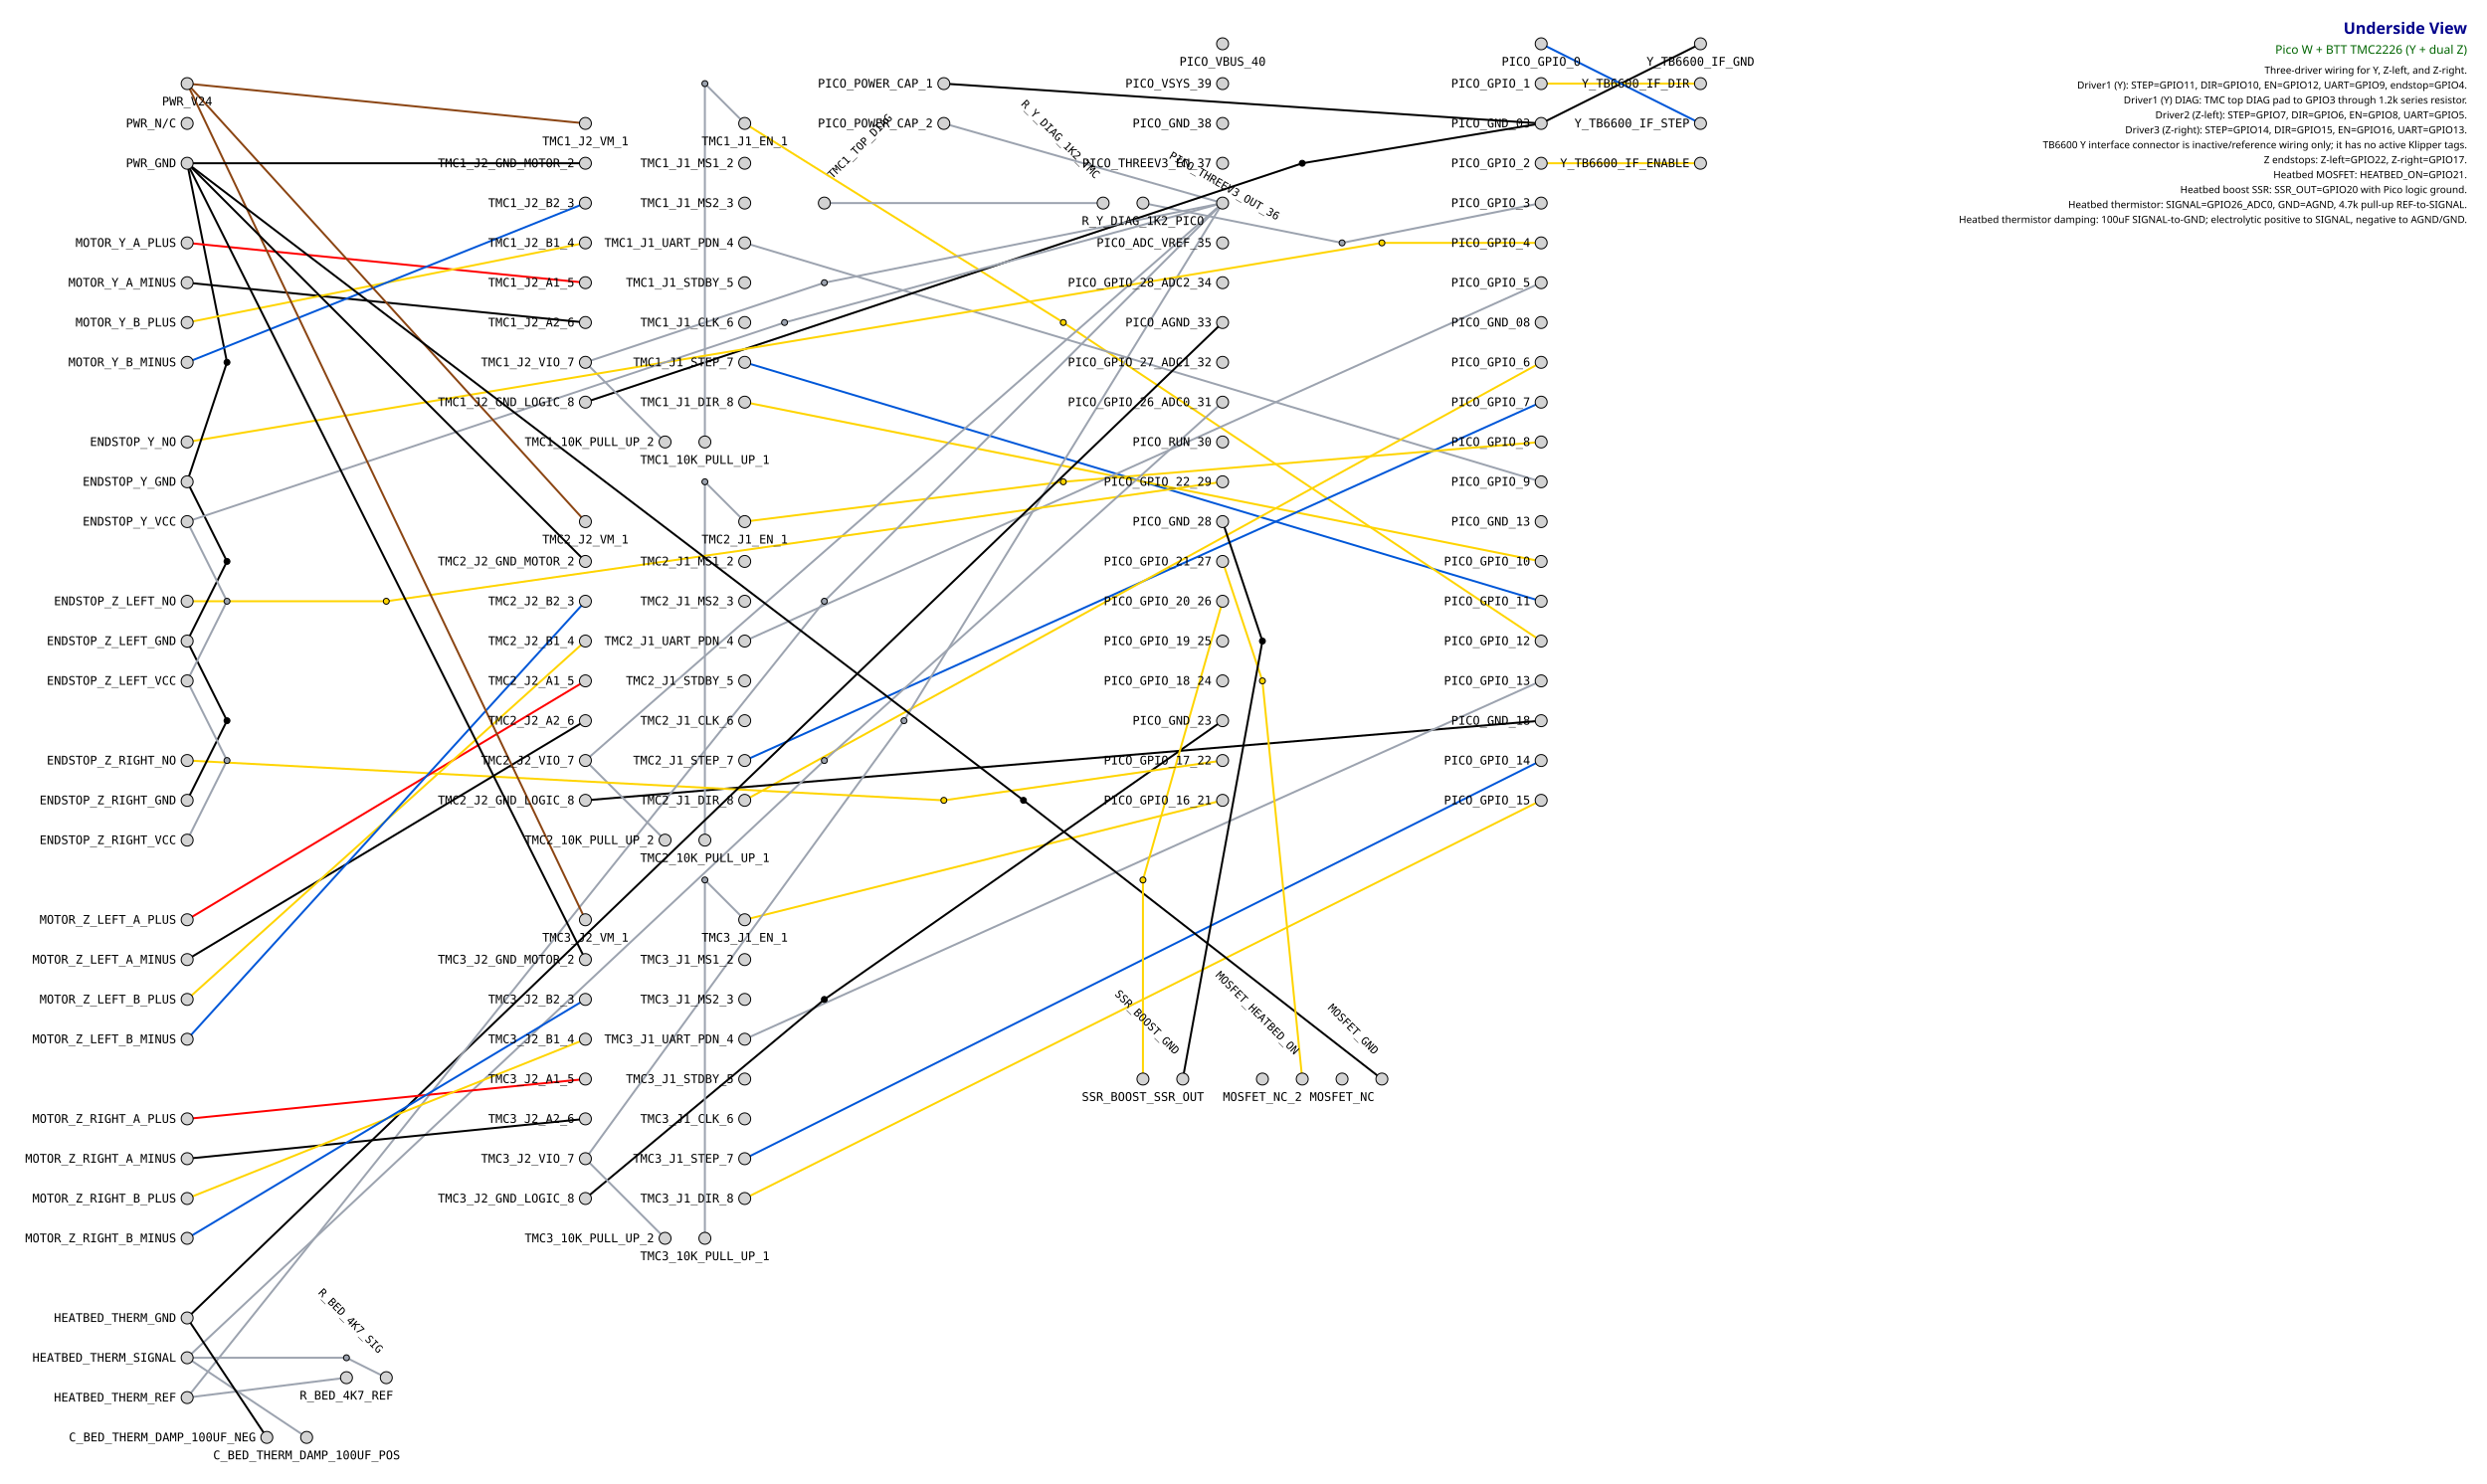
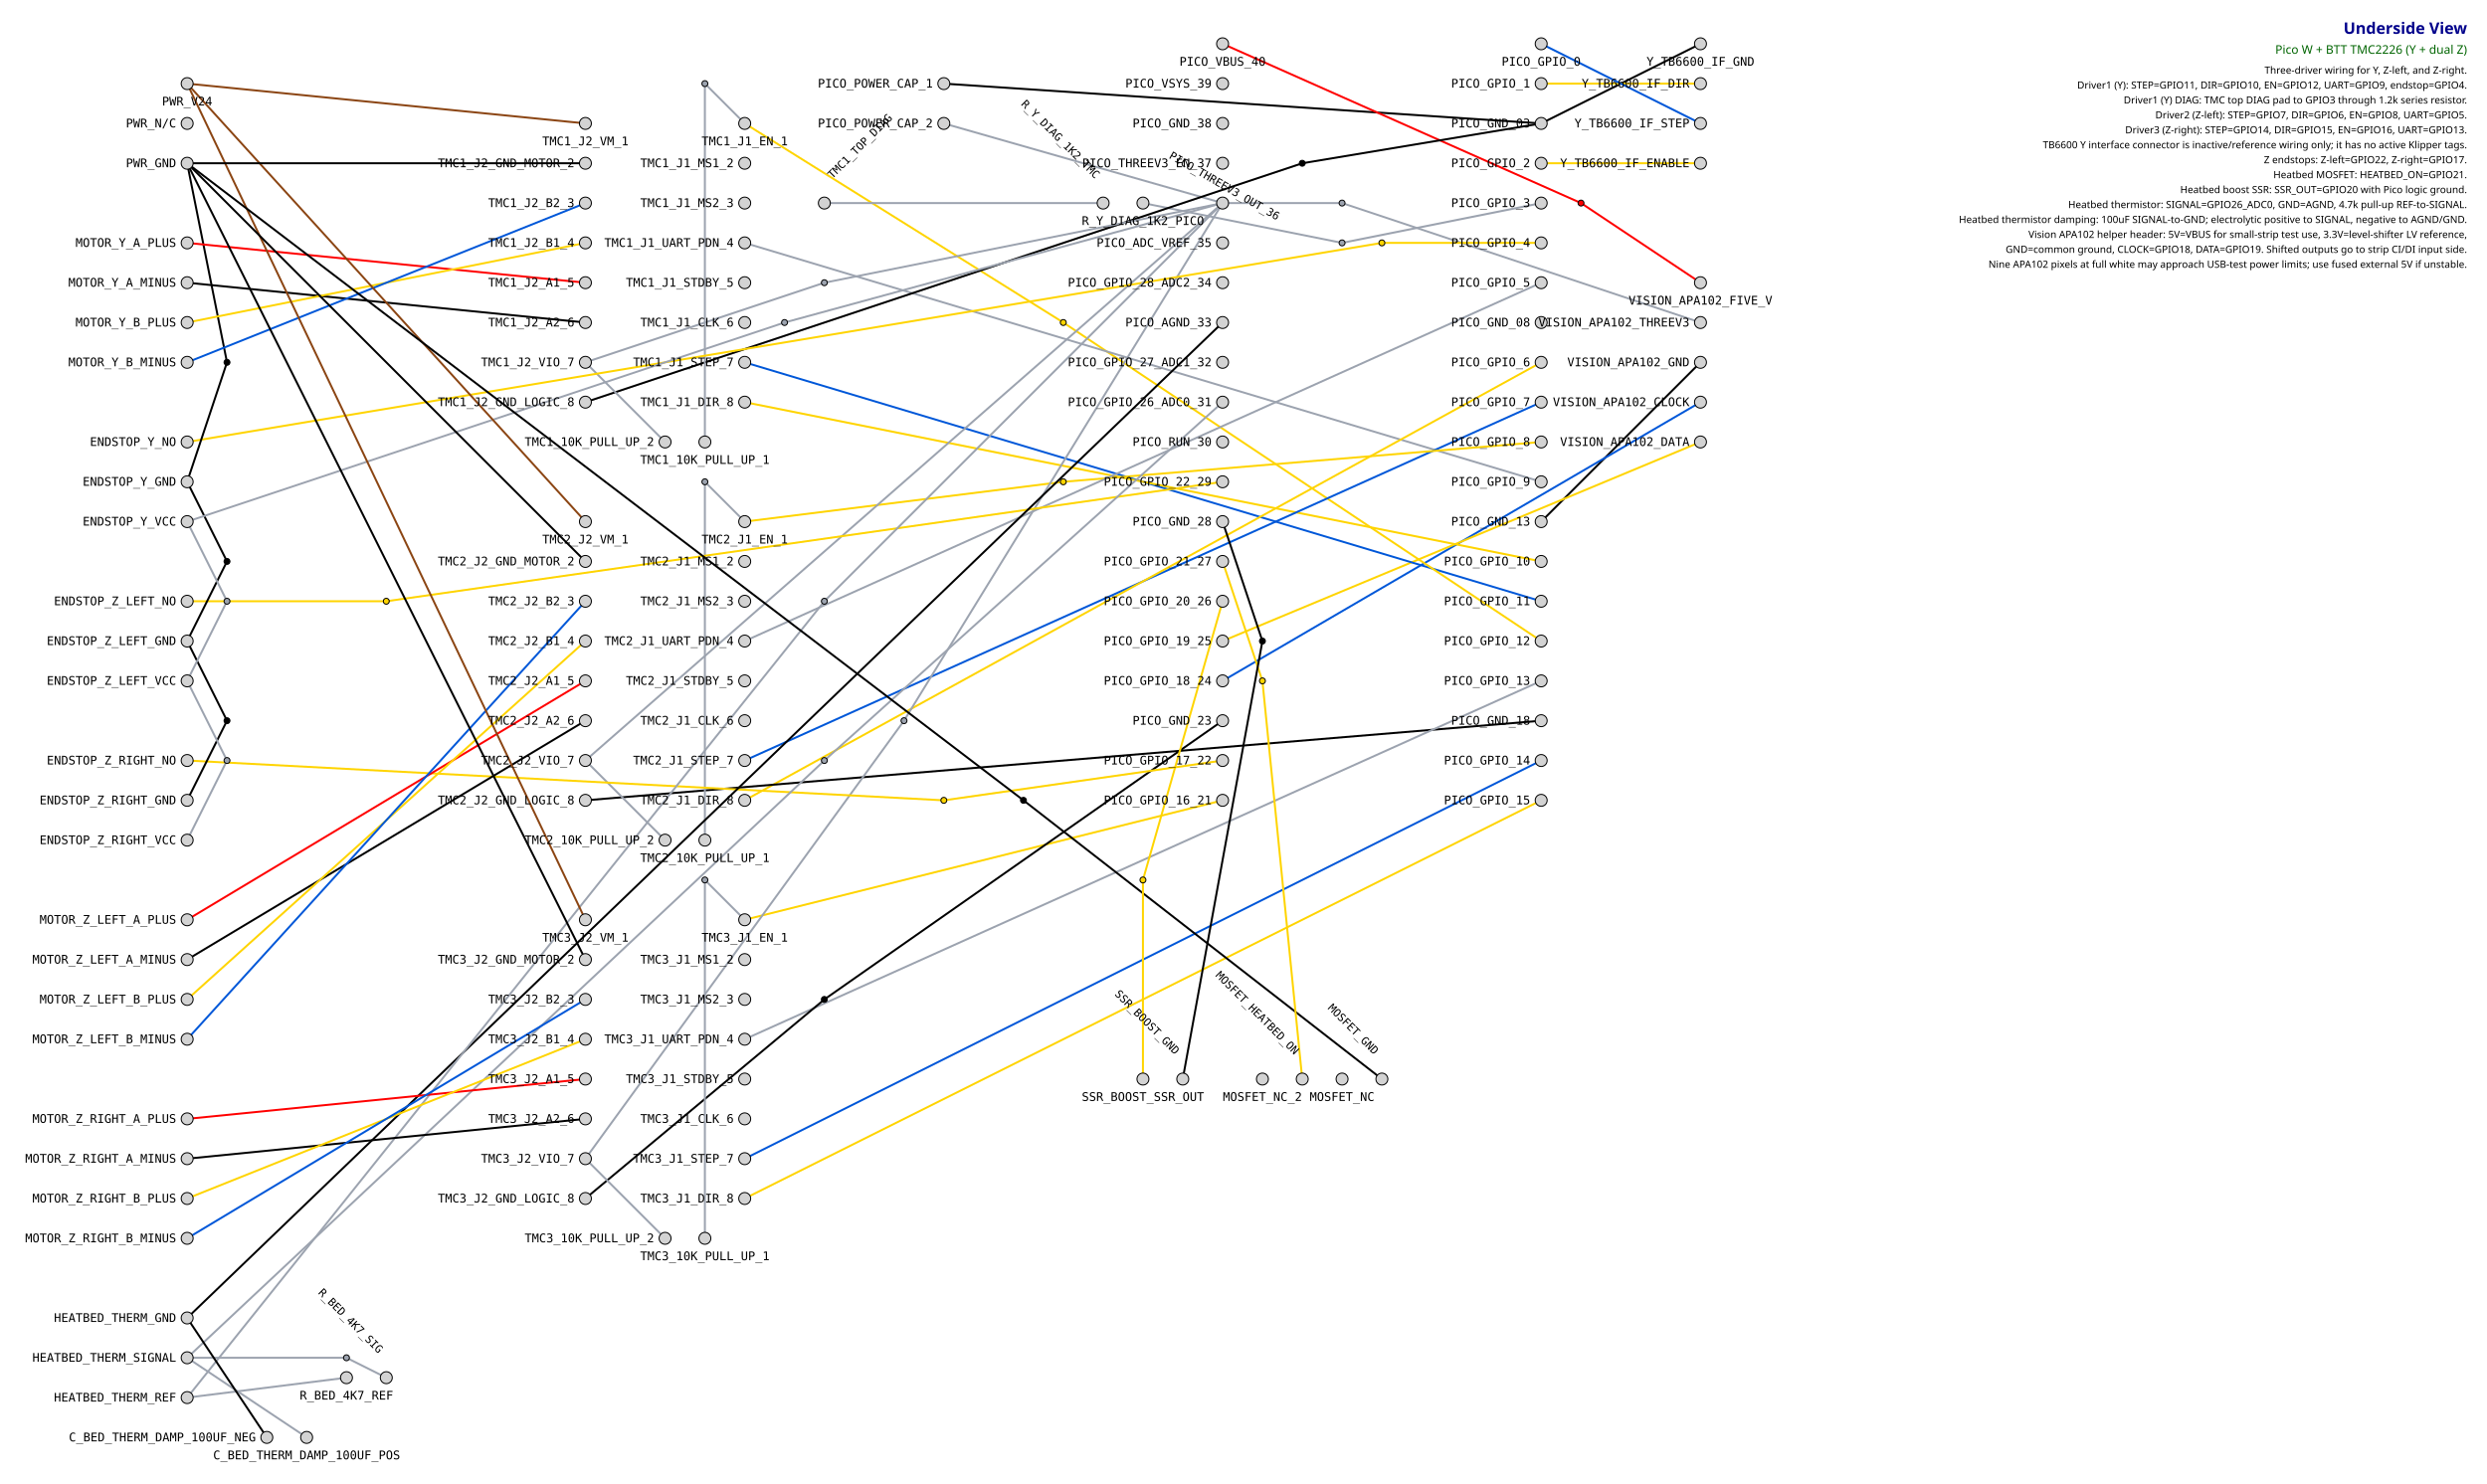
<svg xmlns="http://www.w3.org/2000/svg" viewBox="-128 -4 2498 1490" width="100%" height="100%">
  <line x1="1420" y1="120" x2="820" y2="80" stroke="#000000" stroke-width="2" />
  <line x1="820" y1="120" x2="1100" y2="200" stroke="#9ca3af" stroke-width="2" />
+   <line x1="1100" y1="40" x2="1460" y2="200" stroke="#ff0000" stroke-width="2" />
+   <line x1="1460" y1="200" x2="1580" y2="280" stroke="#ff0000" stroke-width="2" />
+   <circle cx="1460" cy="200" r="3" fill="#ff0000" stroke="black" stroke-width="1" />
+   <line x1="1100" y1="200" x2="1220" y2="200" stroke="#9ca3af" stroke-width="2" />
+   <line x1="1220" y1="200" x2="1580" y2="320" stroke="#9ca3af" stroke-width="2" />
+   <circle cx="1220" cy="200" r="3" fill="#9ca3af" stroke="black" stroke-width="1" />
+   <line x1="1420" y1="520" x2="1580" y2="360" stroke="#000000" stroke-width="2" />
+   <line x1="1100" y1="680" x2="1580" y2="400" stroke="#0057d8" stroke-width="2" />
+   <line x1="1100" y1="640" x2="1580" y2="440" stroke="#ffd400" stroke-width="2" />
  <line x1="1420" y1="120" x2="1580" y2="40" stroke="#000000" stroke-width="2" />
  <line x1="1420" y1="80" x2="1580" y2="80" stroke="#ffd400" stroke-width="2" />
  <line x1="1420" y1="40" x2="1580" y2="120" stroke="#0057d8" stroke-width="2" />
  <line x1="1420" y1="160" x2="1580" y2="160" stroke="#ffd400" stroke-width="2" />
  <line x1="1420" y1="600" x2="620" y2="360" stroke="#0057d8" stroke-width="2" />
  <line x1="1420" y1="560" x2="620" y2="400" stroke="#ffd400" stroke-width="2" />
  <line x1="1420" y1="640" x2="940" y2="320" stroke="#ffd400" stroke-width="2" />
  <line x1="940" y1="320" x2="620" y2="120" stroke="#ffd400" stroke-width="2" />
  <circle cx="940" cy="320" r="3" fill="#ffd400" stroke="black" stroke-width="1" />
  <line x1="1420" y1="480" x2="620" y2="240" stroke="#9ca3af" stroke-width="2" />
  <line x1="1420" y1="200" x2="1220" y2="240" stroke="#9ca3af" stroke-width="2" />
  <line x1="1220" y1="240" x2="1020" y2="200" stroke="#9ca3af" stroke-width="2" />
  <circle cx="1220" cy="240" r="3" fill="#9ca3af" stroke="black" stroke-width="1" />
  <line x1="980" y1="200" x2="700" y2="200" stroke="#9ca3af" stroke-width="2" />
  <line x1="1420" y1="120" x2="1180" y2="160" stroke="#000000" stroke-width="2" />
  <line x1="1180" y1="160" x2="460" y2="400" stroke="#000000" stroke-width="2" />
  <circle cx="1180" cy="160" r="3" fill="#000000" stroke="black" stroke-width="1" />
  <line x1="1100" y1="200" x2="700" y2="280" stroke="#9ca3af" stroke-width="2" />
  <line x1="700" y1="280" x2="460" y2="360" stroke="#9ca3af" stroke-width="2" />
  <circle cx="700" cy="280" r="3" fill="#9ca3af" stroke="black" stroke-width="1" />
  <line x1="460" y1="360" x2="540" y2="440" stroke="#9ca3af" stroke-width="2" />
  <line x1="580" y1="440" x2="580" y2="80" stroke="#9ca3af" stroke-width="2" />
  <line x1="580" y1="80" x2="620" y2="120" stroke="#9ca3af" stroke-width="2" />
  <circle cx="580" cy="80" r="3" fill="#9ca3af" stroke="black" stroke-width="1" />
  <line x1="1420" y1="400" x2="620" y2="760" stroke="#0057d8" stroke-width="2" />
  <line x1="1420" y1="360" x2="620" y2="800" stroke="#ffd400" stroke-width="2" />
  <line x1="1420" y1="440" x2="940" y2="480" stroke="#ffd400" stroke-width="2" />
  <line x1="940" y1="480" x2="620" y2="520" stroke="#ffd400" stroke-width="2" />
  <circle cx="940" cy="480" r="3" fill="#ffd400" stroke="black" stroke-width="1" />
  <line x1="1420" y1="280" x2="620" y2="640" stroke="#9ca3af" stroke-width="2" />
  <line x1="1420" y1="720" x2="460" y2="800" stroke="#000000" stroke-width="2" />
  <line x1="1100" y1="200" x2="460" y2="760" stroke="#9ca3af" stroke-width="2" />
  <line x1="460" y1="760" x2="540" y2="840" stroke="#9ca3af" stroke-width="2" />
  <line x1="580" y1="840" x2="580" y2="480" stroke="#9ca3af" stroke-width="2" />
  <line x1="580" y1="480" x2="620" y2="520" stroke="#9ca3af" stroke-width="2" />
  <circle cx="580" cy="480" r="3" fill="#9ca3af" stroke="black" stroke-width="1" />
  <line x1="1420" y1="760" x2="620" y2="1160" stroke="#0057d8" stroke-width="2" />
  <line x1="1420" y1="800" x2="620" y2="1200" stroke="#ffd400" stroke-width="2" />
  <line x1="1100" y1="800" x2="620" y2="920" stroke="#ffd400" stroke-width="2" />
  <line x1="1420" y1="680" x2="620" y2="1040" stroke="#9ca3af" stroke-width="2" />
  <line x1="1100" y1="720" x2="700" y2="1000" stroke="#000000" stroke-width="2" />
  <line x1="700" y1="1000" x2="460" y2="1200" stroke="#000000" stroke-width="2" />
  <circle cx="700" cy="1000" r="3" fill="#000000" stroke="black" stroke-width="1" />
  <line x1="1100" y1="200" x2="780" y2="720" stroke="#9ca3af" stroke-width="2" />
  <line x1="780" y1="720" x2="460" y2="1160" stroke="#9ca3af" stroke-width="2" />
  <circle cx="780" cy="720" r="3" fill="#9ca3af" stroke="black" stroke-width="1" />
  <line x1="460" y1="1160" x2="540" y2="1240" stroke="#9ca3af" stroke-width="2" />
  <line x1="580" y1="1240" x2="580" y2="880" stroke="#9ca3af" stroke-width="2" />
  <line x1="580" y1="880" x2="620" y2="920" stroke="#9ca3af" stroke-width="2" />
  <circle cx="580" cy="880" r="3" fill="#9ca3af" stroke="black" stroke-width="1" />
  <line x1="1420" y1="240" x2="1260" y2="240" stroke="#ffd400" stroke-width="2" />
  <line x1="1260" y1="240" x2="60" y2="440" stroke="#ffd400" stroke-width="2" />
  <circle cx="1260" cy="240" r="3" fill="#ffd400" stroke="black" stroke-width="1" />
  <line x1="1100" y1="480" x2="260" y2="600" stroke="#ffd400" stroke-width="2" />
  <line x1="260" y1="600" x2="60" y2="600" stroke="#ffd400" stroke-width="2" />
  <circle cx="260" cy="600" r="3" fill="#ffd400" stroke="black" stroke-width="1" />
  <line x1="1100" y1="760" x2="820" y2="800" stroke="#ffd400" stroke-width="2" />
  <line x1="820" y1="800" x2="60" y2="760" stroke="#ffd400" stroke-width="2" />
  <circle cx="820" cy="800" r="3" fill="#ffd400" stroke="black" stroke-width="1" />
  <line x1="60" y1="160" x2="100" y2="360" stroke="#000000" stroke-width="2" />
  <line x1="100" y1="360" x2="60" y2="480" stroke="#000000" stroke-width="2" />
  <circle cx="100" cy="360" r="3" fill="#000000" stroke="black" stroke-width="1" />
  <line x1="60" y1="480" x2="100" y2="560" stroke="#000000" stroke-width="2" />
  <line x1="100" y1="560" x2="60" y2="640" stroke="#000000" stroke-width="2" />
  <circle cx="100" cy="560" r="3" fill="#000000" stroke="black" stroke-width="1" />
  <line x1="60" y1="640" x2="100" y2="720" stroke="#000000" stroke-width="2" />
  <line x1="100" y1="720" x2="60" y2="800" stroke="#000000" stroke-width="2" />
  <circle cx="100" cy="720" r="3" fill="#000000" stroke="black" stroke-width="1" />
  <line x1="60" y1="520" x2="660" y2="320" stroke="#9ca3af" stroke-width="2" />
  <line x1="660" y1="320" x2="1100" y2="200" stroke="#9ca3af" stroke-width="2" />
  <circle cx="660" cy="320" r="3" fill="#9ca3af" stroke="black" stroke-width="1" />
  <line x1="60" y1="680" x2="100" y2="600" stroke="#9ca3af" stroke-width="2" />
  <line x1="100" y1="600" x2="60" y2="520" stroke="#9ca3af" stroke-width="2" />
  <circle cx="100" cy="600" r="3" fill="#9ca3af" stroke="black" stroke-width="1" />
  <line x1="60" y1="840" x2="100" y2="760" stroke="#9ca3af" stroke-width="2" />
  <line x1="100" y1="760" x2="60" y2="680" stroke="#9ca3af" stroke-width="2" />
  <circle cx="100" cy="760" r="3" fill="#9ca3af" stroke="black" stroke-width="1" />
  <line x1="1100" y1="320" x2="60" y2="1320" stroke="#000000" stroke-width="2" />
  <line x1="1100" y1="400" x2="700" y2="760" stroke="#9ca3af" stroke-width="2" />
  <line x1="700" y1="760" x2="60" y2="1360" stroke="#9ca3af" stroke-width="2" />
  <circle cx="700" cy="760" r="3" fill="#9ca3af" stroke="black" stroke-width="1" />
  <line x1="1100" y1="200" x2="700" y2="600" stroke="#9ca3af" stroke-width="2" />
  <line x1="700" y1="600" x2="60" y2="1400" stroke="#9ca3af" stroke-width="2" />
  <circle cx="700" cy="600" r="3" fill="#9ca3af" stroke="black" stroke-width="1" />
  <line x1="60" y1="1400" x2="220" y2="1380" stroke="#9ca3af" stroke-width="2" />
  <line x1="260" y1="1380" x2="220" y2="1360" stroke="#9ca3af" stroke-width="2" />
  <line x1="220" y1="1360" x2="60" y2="1360" stroke="#9ca3af" stroke-width="2" />
  <circle cx="220" cy="1360" r="3" fill="#9ca3af" stroke="black" stroke-width="1" />
  <line x1="180" y1="1440" x2="60" y2="1360" stroke="#9ca3af" stroke-width="2" />
  <line x1="140" y1="1440" x2="60" y2="1320" stroke="#000000" stroke-width="2" />
  <line x1="60" y1="240" x2="460" y2="280" stroke="#ff0000" stroke-width="2" />
  <line x1="60" y1="280" x2="460" y2="320" stroke="#000000" stroke-width="2" />
  <line x1="60" y1="320" x2="460" y2="240" stroke="#ffd400" stroke-width="2" />
  <line x1="60" y1="360" x2="460" y2="200" stroke="#0057d8" stroke-width="2" />
  <line x1="60" y1="920" x2="460" y2="680" stroke="#ff0000" stroke-width="2" />
  <line x1="60" y1="960" x2="460" y2="720" stroke="#000000" stroke-width="2" />
  <line x1="60" y1="1000" x2="460" y2="640" stroke="#ffd400" stroke-width="2" />
  <line x1="60" y1="1040" x2="460" y2="600" stroke="#0057d8" stroke-width="2" />
  <line x1="60" y1="1120" x2="460" y2="1080" stroke="#ff0000" stroke-width="2" />
  <line x1="60" y1="1160" x2="460" y2="1120" stroke="#000000" stroke-width="2" />
  <line x1="60" y1="1200" x2="460" y2="1040" stroke="#ffd400" stroke-width="2" />
  <line x1="60" y1="1240" x2="460" y2="1000" stroke="#0057d8" stroke-width="2" />
  <line x1="60" y1="80" x2="460" y2="120" stroke="#8b4513" stroke-width="2" />
  <line x1="60" y1="80" x2="460" y2="520" stroke="#8b4513" stroke-width="2" />
  <line x1="60" y1="80" x2="460" y2="920" stroke="#8b4513" stroke-width="2" />
  <line x1="60" y1="160" x2="460" y2="160" stroke="#000000" stroke-width="2" />
  <line x1="60" y1="160" x2="460" y2="560" stroke="#000000" stroke-width="2" />
  <line x1="60" y1="160" x2="460" y2="960" stroke="#000000" stroke-width="2" />
  <line x1="60" y1="160" x2="900" y2="800" stroke="#000000" stroke-width="2" />
  <line x1="900" y1="800" x2="1260" y2="1080" stroke="#000000" stroke-width="2" />
  <circle cx="900" cy="800" r="3" fill="#000000" stroke="black" stroke-width="1" />
  <line x1="1100" y1="560" x2="1140" y2="680" stroke="#ffd400" stroke-width="2" />
  <line x1="1140" y1="680" x2="1180" y2="1080" stroke="#ffd400" stroke-width="2" />
  <circle cx="1140" cy="680" r="3" fill="#ffd400" stroke="black" stroke-width="1" />
  <line x1="1100" y1="520" x2="1140" y2="640" stroke="#000000" stroke-width="2" />
  <line x1="1140" y1="640" x2="1060" y2="1080" stroke="#000000" stroke-width="2" />
  <circle cx="1140" cy="640" r="3" fill="#000000" stroke="black" stroke-width="1" />
  <line x1="1100" y1="600" x2="1020" y2="880" stroke="#ffd400" stroke-width="2" />
  <line x1="1020" y1="880" x2="1020" y2="1080" stroke="#ffd400" stroke-width="2" />
  <circle cx="1020" cy="880" r="3" fill="#ffd400" stroke="black" stroke-width="1" />
  <circle cx="1420" cy="40" r="6" fill="lightgray" stroke="black" />
  <text x="1420" y="62" font-size="12px" font-family="monospace" text-anchor="middle">PICO_GPIO_0</text>
  <circle cx="1420" cy="80" r="6" fill="lightgray" stroke="black" />
  <text x="1409" y="84" font-size="12px" font-family="monospace" text-anchor="end">PICO_GPIO_1</text>
  <circle cx="1420" cy="120" r="6" fill="lightgray" stroke="black" />
  <text x="1409" y="124" font-size="12px" font-family="monospace" text-anchor="end">PICO_GND_03</text>
  <circle cx="1420" cy="160" r="6" fill="lightgray" stroke="black" />
  <text x="1409" y="164" font-size="12px" font-family="monospace" text-anchor="end">PICO_GPIO_2</text>
  <circle cx="1420" cy="200" r="6" fill="lightgray" stroke="black" />
  <text x="1409" y="204" font-size="12px" font-family="monospace" text-anchor="end">PICO_GPIO_3</text>
  <circle cx="1420" cy="240" r="6" fill="lightgray" stroke="black" />
  <text x="1409" y="244" font-size="12px" font-family="monospace" text-anchor="end">PICO_GPIO_4</text>
  <circle cx="1420" cy="280" r="6" fill="lightgray" stroke="black" />
  <text x="1409" y="284" font-size="12px" font-family="monospace" text-anchor="end">PICO_GPIO_5</text>
  <circle cx="1420" cy="320" r="6" fill="lightgray" stroke="black" />
  <text x="1409" y="324" font-size="12px" font-family="monospace" text-anchor="end">PICO_GND_08</text>
  <circle cx="1420" cy="360" r="6" fill="lightgray" stroke="black" />
  <text x="1409" y="364" font-size="12px" font-family="monospace" text-anchor="end">PICO_GPIO_6</text>
  <circle cx="1420" cy="400" r="6" fill="lightgray" stroke="black" />
  <text x="1409" y="404" font-size="12px" font-family="monospace" text-anchor="end">PICO_GPIO_7</text>
  <circle cx="1420" cy="440" r="6" fill="lightgray" stroke="black" />
  <text x="1409" y="444" font-size="12px" font-family="monospace" text-anchor="end">PICO_GPIO_8</text>
  <circle cx="1420" cy="480" r="6" fill="lightgray" stroke="black" />
  <text x="1409" y="484" font-size="12px" font-family="monospace" text-anchor="end">PICO_GPIO_9</text>
  <circle cx="1420" cy="520" r="6" fill="lightgray" stroke="black" />
  <text x="1409" y="524" font-size="12px" font-family="monospace" text-anchor="end">PICO_GND_13</text>
  <circle cx="1420" cy="560" r="6" fill="lightgray" stroke="black" />
  <text x="1409" y="564" font-size="12px" font-family="monospace" text-anchor="end">PICO_GPIO_10</text>
  <circle cx="1420" cy="600" r="6" fill="lightgray" stroke="black" />
  <text x="1409" y="604" font-size="12px" font-family="monospace" text-anchor="end">PICO_GPIO_11</text>
  <circle cx="1420" cy="640" r="6" fill="lightgray" stroke="black" />
  <text x="1409" y="644" font-size="12px" font-family="monospace" text-anchor="end">PICO_GPIO_12</text>
  <circle cx="1420" cy="680" r="6" fill="lightgray" stroke="black" />
  <text x="1409" y="684" font-size="12px" font-family="monospace" text-anchor="end">PICO_GPIO_13</text>
  <circle cx="1420" cy="720" r="6" fill="lightgray" stroke="black" />
  <text x="1409" y="724" font-size="12px" font-family="monospace" text-anchor="end">PICO_GND_18</text>
  <circle cx="1420" cy="760" r="6" fill="lightgray" stroke="black" />
  <text x="1409" y="764" font-size="12px" font-family="monospace" text-anchor="end">PICO_GPIO_14</text>
  <circle cx="1420" cy="800" r="6" fill="lightgray" stroke="black" />
  <text x="1409" y="804" font-size="12px" font-family="monospace" text-anchor="end">PICO_GPIO_15</text>
  <circle cx="1100" cy="40" r="6" fill="lightgray" stroke="black" />
  <text x="1100" y="62" font-size="12px" font-family="monospace" text-anchor="middle">PICO_VBUS_40</text>
  <circle cx="1100" cy="80" r="6" fill="lightgray" stroke="black" />
  <text x="1089" y="84" font-size="12px" font-family="monospace" text-anchor="end">PICO_VSYS_39</text>
  <circle cx="1100" cy="120" r="6" fill="lightgray" stroke="black" />
  <text x="1089" y="124" font-size="12px" font-family="monospace" text-anchor="end">PICO_GND_38</text>
  <circle cx="1100" cy="160" r="6" fill="lightgray" stroke="black" />
  <text x="1089" y="164" font-size="12px" font-family="monospace" text-anchor="end">PICO_THREEV3_EN_37</text>
  <circle cx="1100" cy="200" r="6" fill="lightgray" stroke="black" />
  <text x="1100" y="186" font-size="11px" font-family="monospace" text-anchor="middle" transform="rotate(30,1100,186)">PICO_THREEV3_OUT_36</text>
  <circle cx="1100" cy="240" r="6" fill="lightgray" stroke="black" />
  <text x="1089" y="244" font-size="12px" font-family="monospace" text-anchor="end">PICO_ADC_VREF_35</text>
  <circle cx="1100" cy="280" r="6" fill="lightgray" stroke="black" />
  <text x="1089" y="284" font-size="12px" font-family="monospace" text-anchor="end">PICO_GPIO_28_ADC2_34</text>
  <circle cx="1100" cy="320" r="6" fill="lightgray" stroke="black" />
  <text x="1089" y="324" font-size="12px" font-family="monospace" text-anchor="end">PICO_AGND_33</text>
  <circle cx="1100" cy="360" r="6" fill="lightgray" stroke="black" />
  <text x="1089" y="364" font-size="12px" font-family="monospace" text-anchor="end">PICO_GPIO_27_ADC1_32</text>
  <circle cx="1100" cy="400" r="6" fill="lightgray" stroke="black" />
  <text x="1089" y="404" font-size="12px" font-family="monospace" text-anchor="end">PICO_GPIO_26_ADC0_31</text>
  <circle cx="1100" cy="440" r="6" fill="lightgray" stroke="black" />
  <text x="1089" y="444" font-size="12px" font-family="monospace" text-anchor="end">PICO_RUN_30</text>
  <circle cx="1100" cy="480" r="6" fill="lightgray" stroke="black" />
  <text x="1089" y="484" font-size="12px" font-family="monospace" text-anchor="end">PICO_GPIO_22_29</text>
  <circle cx="1100" cy="520" r="6" fill="lightgray" stroke="black" />
  <text x="1089" y="524" font-size="12px" font-family="monospace" text-anchor="end">PICO_GND_28</text>
  <circle cx="1100" cy="560" r="6" fill="lightgray" stroke="black" />
  <text x="1089" y="564" font-size="12px" font-family="monospace" text-anchor="end">PICO_GPIO_21_27</text>
  <circle cx="1100" cy="600" r="6" fill="lightgray" stroke="black" />
  <text x="1089" y="604" font-size="12px" font-family="monospace" text-anchor="end">PICO_GPIO_20_26</text>
  <circle cx="1100" cy="640" r="6" fill="lightgray" stroke="black" />
  <text x="1089" y="644" font-size="12px" font-family="monospace" text-anchor="end">PICO_GPIO_19_25</text>
  <circle cx="1100" cy="680" r="6" fill="lightgray" stroke="black" />
  <text x="1089" y="684" font-size="12px" font-family="monospace" text-anchor="end">PICO_GPIO_18_24</text>
  <circle cx="1100" cy="720" r="6" fill="lightgray" stroke="black" />
  <text x="1089" y="724" font-size="12px" font-family="monospace" text-anchor="end">PICO_GND_23</text>
  <circle cx="1100" cy="760" r="6" fill="lightgray" stroke="black" />
  <text x="1089" y="764" font-size="12px" font-family="monospace" text-anchor="end">PICO_GPIO_17_22</text>
  <circle cx="1100" cy="800" r="6" fill="lightgray" stroke="black" />
  <text x="1089" y="804" font-size="12px" font-family="monospace" text-anchor="end">PICO_GPIO_16_21</text>
  <circle cx="620" cy="120" r="6" fill="lightgray" stroke="black" />
  <text x="620" y="142" font-size="12px" font-family="monospace" text-anchor="middle">TMC1_J1_EN_1</text>
  <circle cx="620" cy="160" r="6" fill="lightgray" stroke="black" />
  <text x="609" y="164" font-size="12px" font-family="monospace" text-anchor="end">TMC1_J1_MS1_2</text>
  <circle cx="620" cy="200" r="6" fill="lightgray" stroke="black" />
  <text x="609" y="204" font-size="12px" font-family="monospace" text-anchor="end">TMC1_J1_MS2_3</text>
  <circle cx="620" cy="240" r="6" fill="lightgray" stroke="black" />
  <text x="609" y="244" font-size="12px" font-family="monospace" text-anchor="end">TMC1_J1_UART_PDN_4</text>
  <circle cx="620" cy="280" r="6" fill="lightgray" stroke="black" />
  <text x="609" y="284" font-size="12px" font-family="monospace" text-anchor="end">TMC1_J1_STDBY_5</text>
  <circle cx="620" cy="320" r="6" fill="lightgray" stroke="black" />
  <text x="609" y="324" font-size="12px" font-family="monospace" text-anchor="end">TMC1_J1_CLK_6</text>
  <circle cx="620" cy="360" r="6" fill="lightgray" stroke="black" />
  <text x="609" y="364" font-size="12px" font-family="monospace" text-anchor="end">TMC1_J1_STEP_7</text>
  <circle cx="620" cy="400" r="6" fill="lightgray" stroke="black" />
  <text x="609" y="404" font-size="12px" font-family="monospace" text-anchor="end">TMC1_J1_DIR_8</text>
  <circle cx="460" cy="120" r="6" fill="lightgray" stroke="black" />
  <text x="460" y="142" font-size="12px" font-family="monospace" text-anchor="middle">TMC1_J2_VM_1</text>
  <circle cx="460" cy="160" r="6" fill="lightgray" stroke="black" />
  <text x="449" y="164" font-size="12px" font-family="monospace" text-anchor="end">TMC1_J2_GND_MOTOR_2</text>
  <circle cx="460" cy="200" r="6" fill="lightgray" stroke="black" />
  <text x="449" y="204" font-size="12px" font-family="monospace" text-anchor="end">TMC1_J2_B2_3</text>
  <circle cx="460" cy="240" r="6" fill="lightgray" stroke="black" />
  <text x="449" y="244" font-size="12px" font-family="monospace" text-anchor="end">TMC1_J2_B1_4</text>
  <circle cx="460" cy="280" r="6" fill="lightgray" stroke="black" />
  <text x="449" y="284" font-size="12px" font-family="monospace" text-anchor="end">TMC1_J2_A1_5</text>
  <circle cx="460" cy="320" r="6" fill="lightgray" stroke="black" />
  <text x="449" y="324" font-size="12px" font-family="monospace" text-anchor="end">TMC1_J2_A2_6</text>
  <circle cx="460" cy="360" r="6" fill="lightgray" stroke="black" />
  <text x="449" y="364" font-size="12px" font-family="monospace" text-anchor="end">TMC1_J2_VIO_7</text>
  <circle cx="460" cy="400" r="6" fill="lightgray" stroke="black" />
  <text x="449" y="404" font-size="12px" font-family="monospace" text-anchor="end">TMC1_J2_GND_LOGIC_8</text>
  <circle cx="700" cy="200" r="6" fill="lightgray" stroke="black" />
  <text x="708" y="176" font-size="11px" font-family="monospace" text-anchor="start" transform="rotate(-45,708,176)">TMC1_TOP_DIAG</text>
  <circle cx="620" cy="520" r="6" fill="lightgray" stroke="black" />
  <text x="620" y="542" font-size="12px" font-family="monospace" text-anchor="middle">TMC2_J1_EN_1</text>
  <circle cx="620" cy="560" r="6" fill="lightgray" stroke="black" />
  <text x="609" y="564" font-size="12px" font-family="monospace" text-anchor="end">TMC2_J1_MS1_2</text>
  <circle cx="620" cy="600" r="6" fill="lightgray" stroke="black" />
  <text x="609" y="604" font-size="12px" font-family="monospace" text-anchor="end">TMC2_J1_MS2_3</text>
  <circle cx="620" cy="640" r="6" fill="lightgray" stroke="black" />
  <text x="609" y="644" font-size="12px" font-family="monospace" text-anchor="end">TMC2_J1_UART_PDN_4</text>
  <circle cx="620" cy="680" r="6" fill="lightgray" stroke="black" />
  <text x="609" y="684" font-size="12px" font-family="monospace" text-anchor="end">TMC2_J1_STDBY_5</text>
  <circle cx="620" cy="720" r="6" fill="lightgray" stroke="black" />
  <text x="609" y="724" font-size="12px" font-family="monospace" text-anchor="end">TMC2_J1_CLK_6</text>
  <circle cx="620" cy="760" r="6" fill="lightgray" stroke="black" />
  <text x="609" y="764" font-size="12px" font-family="monospace" text-anchor="end">TMC2_J1_STEP_7</text>
  <circle cx="620" cy="800" r="6" fill="lightgray" stroke="black" />
  <text x="609" y="804" font-size="12px" font-family="monospace" text-anchor="end">TMC2_J1_DIR_8</text>
  <circle cx="460" cy="520" r="6" fill="lightgray" stroke="black" />
  <text x="460" y="542" font-size="12px" font-family="monospace" text-anchor="middle">TMC2_J2_VM_1</text>
  <circle cx="460" cy="560" r="6" fill="lightgray" stroke="black" />
  <text x="449" y="564" font-size="12px" font-family="monospace" text-anchor="end">TMC2_J2_GND_MOTOR_2</text>
  <circle cx="460" cy="600" r="6" fill="lightgray" stroke="black" />
  <text x="449" y="604" font-size="12px" font-family="monospace" text-anchor="end">TMC2_J2_B2_3</text>
  <circle cx="460" cy="640" r="6" fill="lightgray" stroke="black" />
  <text x="449" y="644" font-size="12px" font-family="monospace" text-anchor="end">TMC2_J2_B1_4</text>
  <circle cx="460" cy="680" r="6" fill="lightgray" stroke="black" />
  <text x="449" y="684" font-size="12px" font-family="monospace" text-anchor="end">TMC2_J2_A1_5</text>
  <circle cx="460" cy="720" r="6" fill="lightgray" stroke="black" />
  <text x="449" y="724" font-size="12px" font-family="monospace" text-anchor="end">TMC2_J2_A2_6</text>
  <circle cx="460" cy="760" r="6" fill="lightgray" stroke="black" />
  <text x="449" y="764" font-size="12px" font-family="monospace" text-anchor="end">TMC2_J2_VIO_7</text>
  <circle cx="460" cy="800" r="6" fill="lightgray" stroke="black" />
  <text x="449" y="804" font-size="12px" font-family="monospace" text-anchor="end">TMC2_J2_GND_LOGIC_8</text>
  <circle cx="620" cy="920" r="6" fill="lightgray" stroke="black" />
  <text x="620" y="942" font-size="12px" font-family="monospace" text-anchor="middle">TMC3_J1_EN_1</text>
  <circle cx="620" cy="960" r="6" fill="lightgray" stroke="black" />
  <text x="609" y="964" font-size="12px" font-family="monospace" text-anchor="end">TMC3_J1_MS1_2</text>
  <circle cx="620" cy="1000" r="6" fill="lightgray" stroke="black" />
  <text x="609" y="1004" font-size="12px" font-family="monospace" text-anchor="end">TMC3_J1_MS2_3</text>
  <circle cx="620" cy="1040" r="6" fill="lightgray" stroke="black" />
  <text x="609" y="1044" font-size="12px" font-family="monospace" text-anchor="end">TMC3_J1_UART_PDN_4</text>
  <circle cx="620" cy="1080" r="6" fill="lightgray" stroke="black" />
  <text x="609" y="1084" font-size="12px" font-family="monospace" text-anchor="end">TMC3_J1_STDBY_5</text>
  <circle cx="620" cy="1120" r="6" fill="lightgray" stroke="black" />
  <text x="609" y="1124" font-size="12px" font-family="monospace" text-anchor="end">TMC3_J1_CLK_6</text>
  <circle cx="620" cy="1160" r="6" fill="lightgray" stroke="black" />
  <text x="609" y="1164" font-size="12px" font-family="monospace" text-anchor="end">TMC3_J1_STEP_7</text>
  <circle cx="620" cy="1200" r="6" fill="lightgray" stroke="black" />
  <text x="609" y="1204" font-size="12px" font-family="monospace" text-anchor="end">TMC3_J1_DIR_8</text>
  <circle cx="460" cy="920" r="6" fill="lightgray" stroke="black" />
  <text x="460" y="942" font-size="12px" font-family="monospace" text-anchor="middle">TMC3_J2_VM_1</text>
  <circle cx="460" cy="960" r="6" fill="lightgray" stroke="black" />
  <text x="449" y="964" font-size="12px" font-family="monospace" text-anchor="end">TMC3_J2_GND_MOTOR_2</text>
  <circle cx="460" cy="1000" r="6" fill="lightgray" stroke="black" />
  <text x="449" y="1004" font-size="12px" font-family="monospace" text-anchor="end">TMC3_J2_B2_3</text>
  <circle cx="460" cy="1040" r="6" fill="lightgray" stroke="black" />
  <text x="449" y="1044" font-size="12px" font-family="monospace" text-anchor="end">TMC3_J2_B1_4</text>
  <circle cx="460" cy="1080" r="6" fill="lightgray" stroke="black" />
  <text x="449" y="1084" font-size="12px" font-family="monospace" text-anchor="end">TMC3_J2_A1_5</text>
  <circle cx="460" cy="1120" r="6" fill="lightgray" stroke="black" />
  <text x="449" y="1124" font-size="12px" font-family="monospace" text-anchor="end">TMC3_J2_A2_6</text>
  <circle cx="460" cy="1160" r="6" fill="lightgray" stroke="black" />
  <text x="449" y="1164" font-size="12px" font-family="monospace" text-anchor="end">TMC3_J2_VIO_7</text>
  <circle cx="460" cy="1200" r="6" fill="lightgray" stroke="black" />
  <text x="449" y="1204" font-size="12px" font-family="monospace" text-anchor="end">TMC3_J2_GND_LOGIC_8</text>
  <circle cx="580" cy="440" r="6" fill="lightgray" stroke="black" />
  <text x="580" y="462" font-size="12px" font-family="monospace" text-anchor="middle">TMC1_10K_PULL_UP_1</text>
  <circle cx="540" cy="440" r="6" fill="lightgray" stroke="black" />
  <text x="529" y="444" font-size="12px" font-family="monospace" text-anchor="end">TMC1_10K_PULL_UP_2</text>
  <circle cx="1020" cy="200" r="6" fill="lightgray" stroke="black" />
  <text x="1020" y="222" font-size="12px" font-family="monospace" text-anchor="middle">R_Y_DIAG_1K2_PICO</text>
  <circle cx="980" cy="200" r="6" fill="lightgray" stroke="black" />
  <text x="972" y="176" font-size="11px" font-family="monospace" text-anchor="end" transform="rotate(45,972,176)">R_Y_DIAG_1K2_TMC</text>
  <circle cx="580" cy="840" r="6" fill="lightgray" stroke="black" />
  <text x="580" y="862" font-size="12px" font-family="monospace" text-anchor="middle">TMC2_10K_PULL_UP_1</text>
  <circle cx="540" cy="840" r="6" fill="lightgray" stroke="black" />
  <text x="529" y="844" font-size="12px" font-family="monospace" text-anchor="end">TMC2_10K_PULL_UP_2</text>
  <circle cx="580" cy="1240" r="6" fill="lightgray" stroke="black" />
  <text x="580" y="1262" font-size="12px" font-family="monospace" text-anchor="middle">TMC3_10K_PULL_UP_1</text>
  <circle cx="540" cy="1240" r="6" fill="lightgray" stroke="black" />
  <text x="529" y="1244" font-size="12px" font-family="monospace" text-anchor="end">TMC3_10K_PULL_UP_2</text>
  <circle cx="820" cy="80" r="6" fill="lightgray" stroke="black" />
  <text x="809" y="84" font-size="12px" font-family="monospace" text-anchor="end">PICO_POWER_CAP_1</text>
  <circle cx="820" cy="120" r="6" fill="lightgray" stroke="black" />
  <text x="809" y="124" font-size="12px" font-family="monospace" text-anchor="end">PICO_POWER_CAP_2</text>
  <circle cx="60" cy="1320" r="6" fill="lightgray" stroke="black" />
  <text x="49" y="1324" font-size="12px" font-family="monospace" text-anchor="end">HEATBED_THERM_GND</text>
  <circle cx="60" cy="1360" r="6" fill="lightgray" stroke="black" />
  <text x="49" y="1364" font-size="12px" font-family="monospace" text-anchor="end">HEATBED_THERM_SIGNAL</text>
  <circle cx="60" cy="1400" r="6" fill="lightgray" stroke="black" />
  <text x="49" y="1404" font-size="12px" font-family="monospace" text-anchor="end">HEATBED_THERM_REF</text>
  <circle cx="260" cy="1380" r="6" fill="lightgray" stroke="black" />
  <text x="252" y="1356" font-size="11px" font-family="monospace" text-anchor="end" transform="rotate(45,252,1356)">R_BED_4K7_SIG</text>
  <circle cx="220" cy="1380" r="6" fill="lightgray" stroke="black" />
  <text x="220" y="1402" font-size="12px" font-family="monospace" text-anchor="middle">R_BED_4K7_REF</text>
  <circle cx="180" cy="1440" r="6" fill="lightgray" stroke="black" />
  <text x="180" y="1462" font-size="12px" font-family="monospace" text-anchor="middle">C_BED_THERM_DAMP_100UF_POS</text>
  <circle cx="140" cy="1440" r="6" fill="lightgray" stroke="black" />
  <text x="129" y="1444" font-size="12px" font-family="monospace" text-anchor="end">C_BED_THERM_DAMP_100UF_NEG</text>
+   <circle cx="1580" cy="280" r="6" fill="lightgray" stroke="black" />
+   <text x="1580" y="302" font-size="12px" font-family="monospace" text-anchor="middle">VISION_APA102_FIVE_V</text>
+   <circle cx="1580" cy="320" r="6" fill="lightgray" stroke="black" />
+   <text x="1569" y="324" font-size="12px" font-family="monospace" text-anchor="end">VISION_APA102_THREEV3</text>
+   <circle cx="1580" cy="360" r="6" fill="lightgray" stroke="black" />
+   <text x="1569" y="364" font-size="12px" font-family="monospace" text-anchor="end">VISION_APA102_GND</text>
+   <circle cx="1580" cy="400" r="6" fill="lightgray" stroke="black" />
+   <text x="1569" y="404" font-size="12px" font-family="monospace" text-anchor="end">VISION_APA102_CLOCK</text>
+   <circle cx="1580" cy="440" r="6" fill="lightgray" stroke="black" />
+   <text x="1569" y="444" font-size="12px" font-family="monospace" text-anchor="end">VISION_APA102_DATA</text>
  <circle cx="60" cy="440" r="6" fill="lightgray" stroke="black" />
  <text x="49" y="444" font-size="12px" font-family="monospace" text-anchor="end">ENDSTOP_Y_NO</text>
  <circle cx="60" cy="480" r="6" fill="lightgray" stroke="black" />
  <text x="49" y="484" font-size="12px" font-family="monospace" text-anchor="end">ENDSTOP_Y_GND</text>
  <circle cx="60" cy="520" r="6" fill="lightgray" stroke="black" />
  <text x="49" y="524" font-size="12px" font-family="monospace" text-anchor="end">ENDSTOP_Y_VCC</text>
  <circle cx="60" cy="240" r="6" fill="lightgray" stroke="black" />
  <text x="49" y="244" font-size="12px" font-family="monospace" text-anchor="end">MOTOR_Y_A_PLUS</text>
  <circle cx="60" cy="280" r="6" fill="lightgray" stroke="black" />
  <text x="49" y="284" font-size="12px" font-family="monospace" text-anchor="end">MOTOR_Y_A_MINUS</text>
  <circle cx="60" cy="320" r="6" fill="lightgray" stroke="black" />
  <text x="49" y="324" font-size="12px" font-family="monospace" text-anchor="end">MOTOR_Y_B_PLUS</text>
  <circle cx="60" cy="360" r="6" fill="lightgray" stroke="black" />
  <text x="49" y="364" font-size="12px" font-family="monospace" text-anchor="end">MOTOR_Y_B_MINUS</text>
  <circle cx="1580" cy="40" r="6" fill="lightgray" stroke="black" />
  <text x="1580" y="62" font-size="12px" font-family="monospace" text-anchor="middle">Y_TB6600_IF_GND</text>
  <circle cx="1580" cy="80" r="6" fill="lightgray" stroke="black" />
  <text x="1569" y="84" font-size="12px" font-family="monospace" text-anchor="end">Y_TB6600_IF_DIR</text>
  <circle cx="1580" cy="120" r="6" fill="lightgray" stroke="black" />
  <text x="1569" y="124" font-size="12px" font-family="monospace" text-anchor="end">Y_TB6600_IF_STEP</text>
  <circle cx="1580" cy="160" r="6" fill="lightgray" stroke="black" />
  <text x="1569" y="164" font-size="12px" font-family="monospace" text-anchor="end">Y_TB6600_IF_ENABLE</text>
  <circle cx="60" cy="600" r="6" fill="lightgray" stroke="black" />
  <text x="49" y="604" font-size="12px" font-family="monospace" text-anchor="end">ENDSTOP_Z_LEFT_NO</text>
  <circle cx="60" cy="640" r="6" fill="lightgray" stroke="black" />
  <text x="49" y="644" font-size="12px" font-family="monospace" text-anchor="end">ENDSTOP_Z_LEFT_GND</text>
  <circle cx="60" cy="680" r="6" fill="lightgray" stroke="black" />
  <text x="49" y="684" font-size="12px" font-family="monospace" text-anchor="end">ENDSTOP_Z_LEFT_VCC</text>
  <circle cx="60" cy="760" r="6" fill="lightgray" stroke="black" />
  <text x="49" y="764" font-size="12px" font-family="monospace" text-anchor="end">ENDSTOP_Z_RIGHT_NO</text>
  <circle cx="60" cy="800" r="6" fill="lightgray" stroke="black" />
  <text x="49" y="804" font-size="12px" font-family="monospace" text-anchor="end">ENDSTOP_Z_RIGHT_GND</text>
  <circle cx="60" cy="840" r="6" fill="lightgray" stroke="black" />
  <text x="49" y="844" font-size="12px" font-family="monospace" text-anchor="end">ENDSTOP_Z_RIGHT_VCC</text>
  <circle cx="60" cy="920" r="6" fill="lightgray" stroke="black" />
  <text x="49" y="924" font-size="12px" font-family="monospace" text-anchor="end">MOTOR_Z_LEFT_A_PLUS</text>
  <circle cx="60" cy="960" r="6" fill="lightgray" stroke="black" />
  <text x="49" y="964" font-size="12px" font-family="monospace" text-anchor="end">MOTOR_Z_LEFT_A_MINUS</text>
  <circle cx="60" cy="1000" r="6" fill="lightgray" stroke="black" />
  <text x="49" y="1004" font-size="12px" font-family="monospace" text-anchor="end">MOTOR_Z_LEFT_B_PLUS</text>
  <circle cx="60" cy="1040" r="6" fill="lightgray" stroke="black" />
  <text x="49" y="1044" font-size="12px" font-family="monospace" text-anchor="end">MOTOR_Z_LEFT_B_MINUS</text>
  <circle cx="60" cy="1120" r="6" fill="lightgray" stroke="black" />
  <text x="49" y="1124" font-size="12px" font-family="monospace" text-anchor="end">MOTOR_Z_RIGHT_A_PLUS</text>
  <circle cx="60" cy="1160" r="6" fill="lightgray" stroke="black" />
  <text x="49" y="1164" font-size="12px" font-family="monospace" text-anchor="end">MOTOR_Z_RIGHT_A_MINUS</text>
  <circle cx="60" cy="1200" r="6" fill="lightgray" stroke="black" />
  <text x="49" y="1204" font-size="12px" font-family="monospace" text-anchor="end">MOTOR_Z_RIGHT_B_PLUS</text>
  <circle cx="60" cy="1240" r="6" fill="lightgray" stroke="black" />
  <text x="49" y="1244" font-size="12px" font-family="monospace" text-anchor="end">MOTOR_Z_RIGHT_B_MINUS</text>
  <circle cx="60" cy="80" r="6" fill="lightgray" stroke="black" />
  <text x="60" y="102" font-size="12px" font-family="monospace" text-anchor="middle">PWR_V24</text>
  <circle cx="60" cy="120" r="6" fill="lightgray" stroke="black" />
  <text x="49" y="124" font-size="12px" font-family="monospace" text-anchor="end">PWR_N/C</text>
  <circle cx="60" cy="160" r="6" fill="lightgray" stroke="black" />
  <text x="49" y="164" font-size="12px" font-family="monospace" text-anchor="end">PWR_GND</text>
  <circle cx="1260" cy="1080" r="6" fill="lightgray" stroke="black" />
  <text x="1252" y="1056" font-size="11px" font-family="monospace" text-anchor="end" transform="rotate(45,1252,1056)">MOSFET_GND</text>
  <circle cx="1220" cy="1080" r="6" fill="lightgray" stroke="black" />
  <text x="1220" y="1102" font-size="12px" font-family="monospace" text-anchor="middle">MOSFET_NC</text>
  <circle cx="1180" cy="1080" r="6" fill="lightgray" stroke="black" />
  <text x="1172" y="1056" font-size="11px" font-family="monospace" text-anchor="end" transform="rotate(45,1172,1056)">MOSFET_HEATBED_ON</text>
  <circle cx="1140" cy="1080" r="6" fill="lightgray" stroke="black" />
  <text x="1140" y="1102" font-size="12px" font-family="monospace" text-anchor="middle">MOSFET_NC_2</text>
  <circle cx="1060" cy="1080" r="6" fill="lightgray" stroke="black" />
  <text x="1052" y="1056" font-size="11px" font-family="monospace" text-anchor="end" transform="rotate(45,1052,1056)">SSR_BOOST_GND</text>
  <circle cx="1020" cy="1080" r="6" fill="lightgray" stroke="black" />
  <text x="1020" y="1102" font-size="12px" font-family="monospace" text-anchor="middle">SSR_BOOST_SSR_OUT</text>
  <text x="2350" y="30" font-size="16px" font-family="sans-serif" font-weight="bold" text-anchor="end" fill="darkblue">Underside View</text>
  <text x="2350" y="50" font-size="12px" font-family="sans-serif" text-anchor="end" fill="darkgreen">Pico W + BTT TMC2226 (Y + dual Z)</text>
  <text x="2350" y="70" font-size="10px" font-family="sans-serif" text-anchor="end" fill="black">Three-driver wiring for Y, Z-left, and Z-right.</text>
  <text x="2350" y="85" font-size="10px" font-family="sans-serif" text-anchor="end" fill="black">Driver1 (Y): STEP=GPIO11, DIR=GPIO10, EN=GPIO12, UART=GPIO9, endstop=GPIO4.</text>
  <text x="2350" y="100" font-size="10px" font-family="sans-serif" text-anchor="end" fill="black">Driver1 (Y) DIAG: TMC top DIAG pad to GPIO3 through 1.2k series resistor.</text>
  <text x="2350" y="115" font-size="10px" font-family="sans-serif" text-anchor="end" fill="black">Driver2 (Z-left): STEP=GPIO7, DIR=GPIO6, EN=GPIO8, UART=GPIO5.</text>
  <text x="2350" y="130" font-size="10px" font-family="sans-serif" text-anchor="end" fill="black">Driver3 (Z-right): STEP=GPIO14, DIR=GPIO15, EN=GPIO16, UART=GPIO13.</text>
  <text x="2350" y="145" font-size="10px" font-family="sans-serif" text-anchor="end" fill="black">TB6600 Y interface connector is inactive/reference wiring only; it has no active Klipper tags.</text>
  <text x="2350" y="160" font-size="10px" font-family="sans-serif" text-anchor="end" fill="black">Z endstops: Z-left=GPIO22, Z-right=GPIO17.</text>
  <text x="2350" y="175" font-size="10px" font-family="sans-serif" text-anchor="end" fill="black">Heatbed MOSFET: HEATBED_ON=GPIO21.</text>
  <text x="2350" y="190" font-size="10px" font-family="sans-serif" text-anchor="end" fill="black">Heatbed boost SSR: SSR_OUT=GPIO20 with Pico logic ground.</text>
  <text x="2350" y="205" font-size="10px" font-family="sans-serif" text-anchor="end" fill="black">Heatbed thermistor: SIGNAL=GPIO26_ADC0, GND=AGND, 4.7k pull-up REF-to-SIGNAL.</text>
  <text x="2350" y="220" font-size="10px" font-family="sans-serif" text-anchor="end" fill="black">Heatbed thermistor damping: 100uF SIGNAL-to-GND; electrolytic positive to SIGNAL, negative to AGND/GND.</text>
+   <text x="2350" y="235" font-size="10px" font-family="sans-serif" text-anchor="end" fill="black">Vision APA102 helper header: 5V=VBUS for small-strip test use, 3.3V=level-shifter LV reference,</text>
+   <text x="2350" y="250" font-size="10px" font-family="sans-serif" text-anchor="end" fill="black">GND=common ground, CLOCK=GPIO18, DATA=GPIO19. Shifted outputs go to strip CI/DI input side.</text>
+   <text x="2350" y="265" font-size="10px" font-family="sans-serif" text-anchor="end" fill="black">Nine APA102 pixels at full white may approach USB-test power limits; use fused external 5V if unstable.</text>
</svg>
